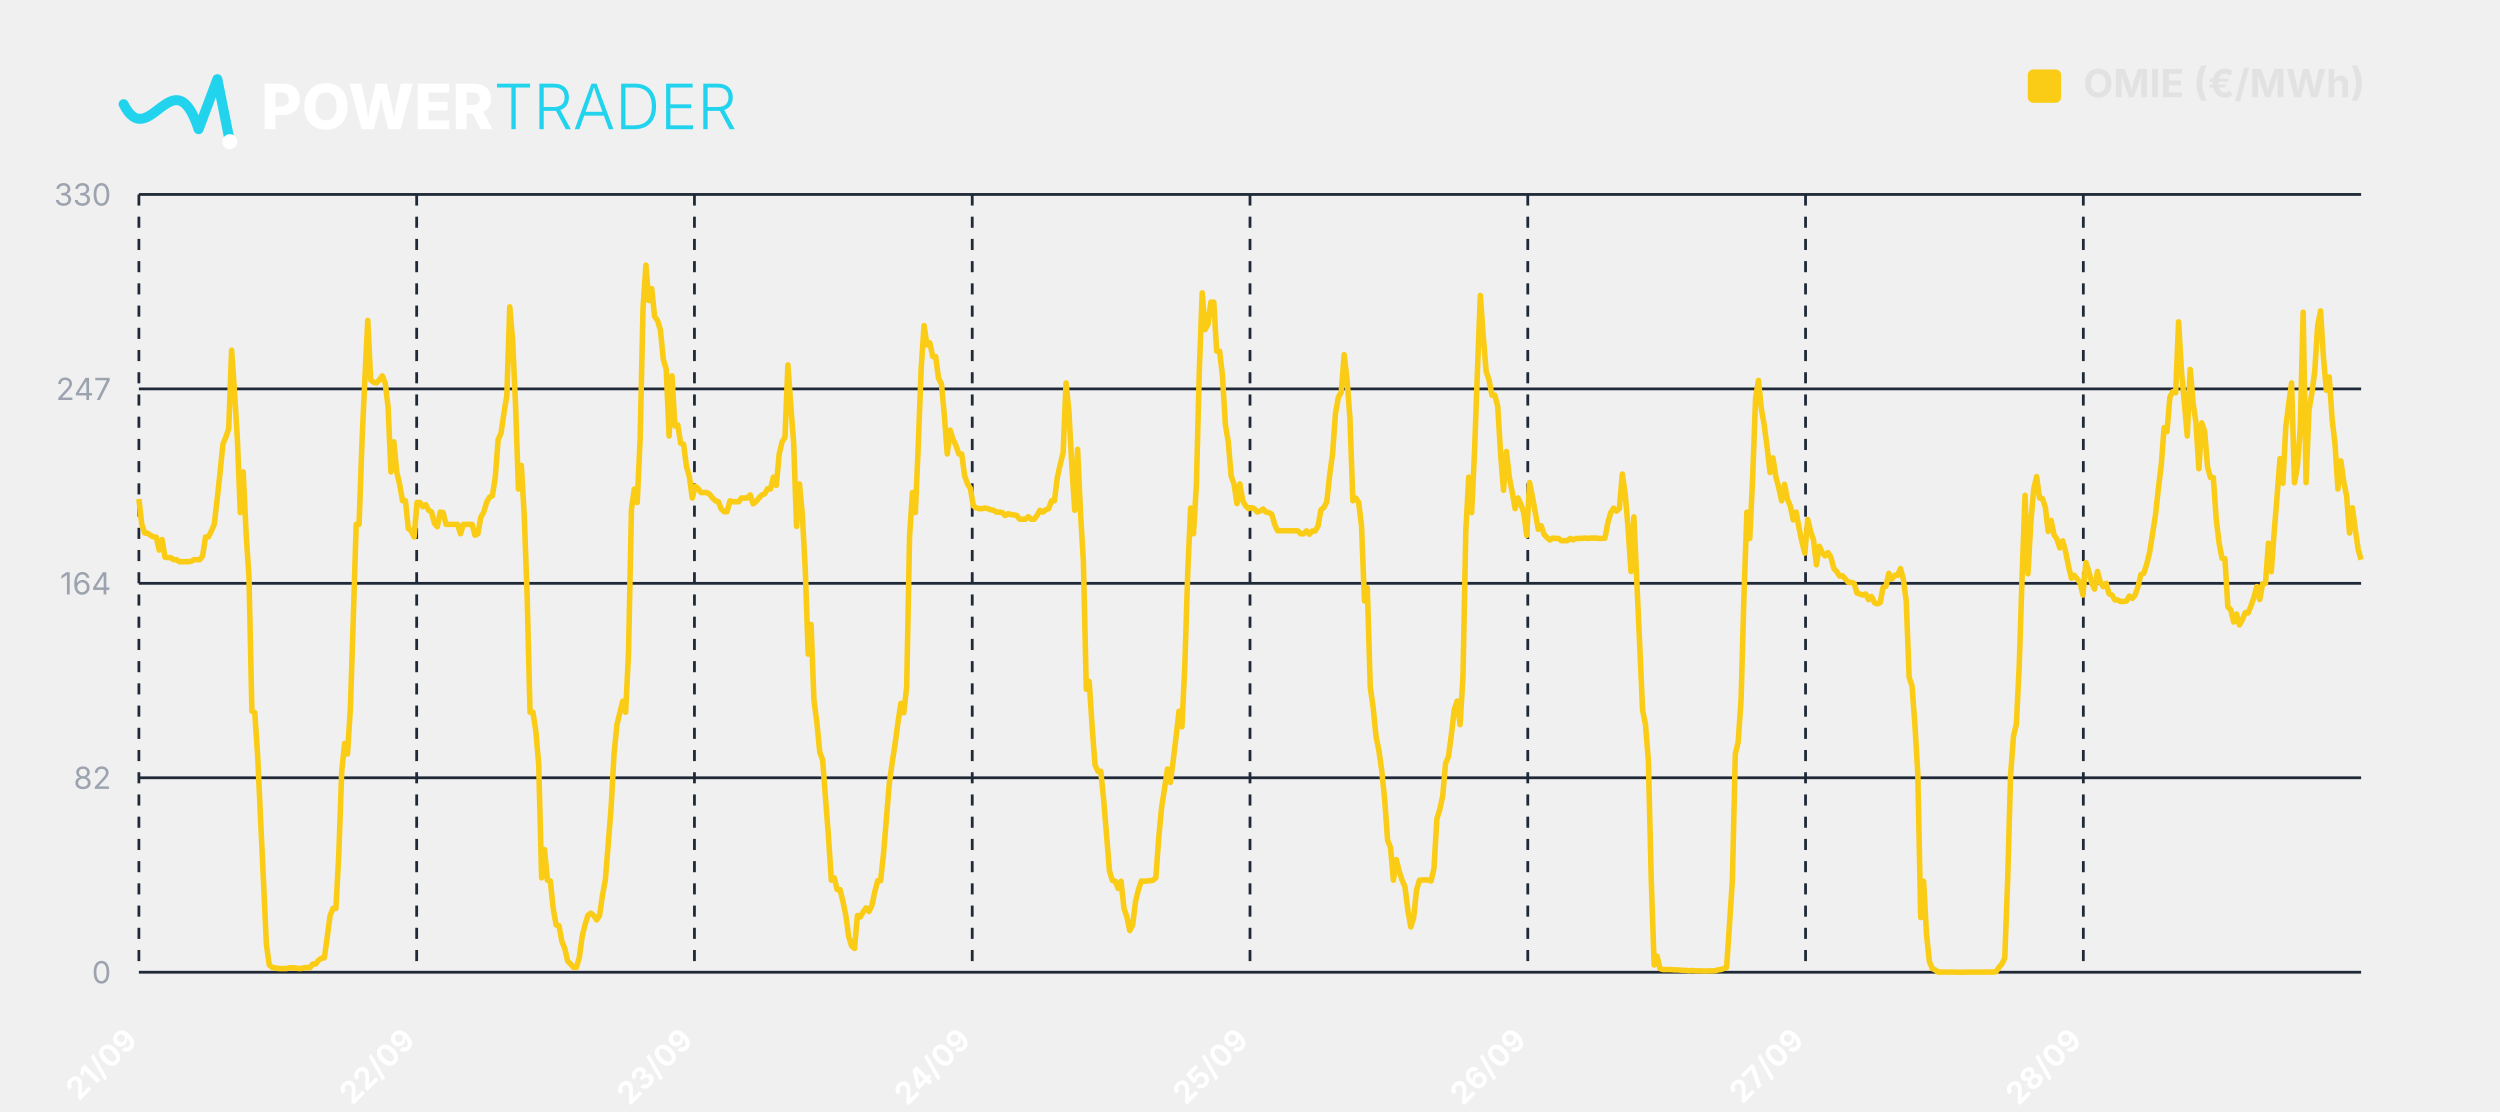
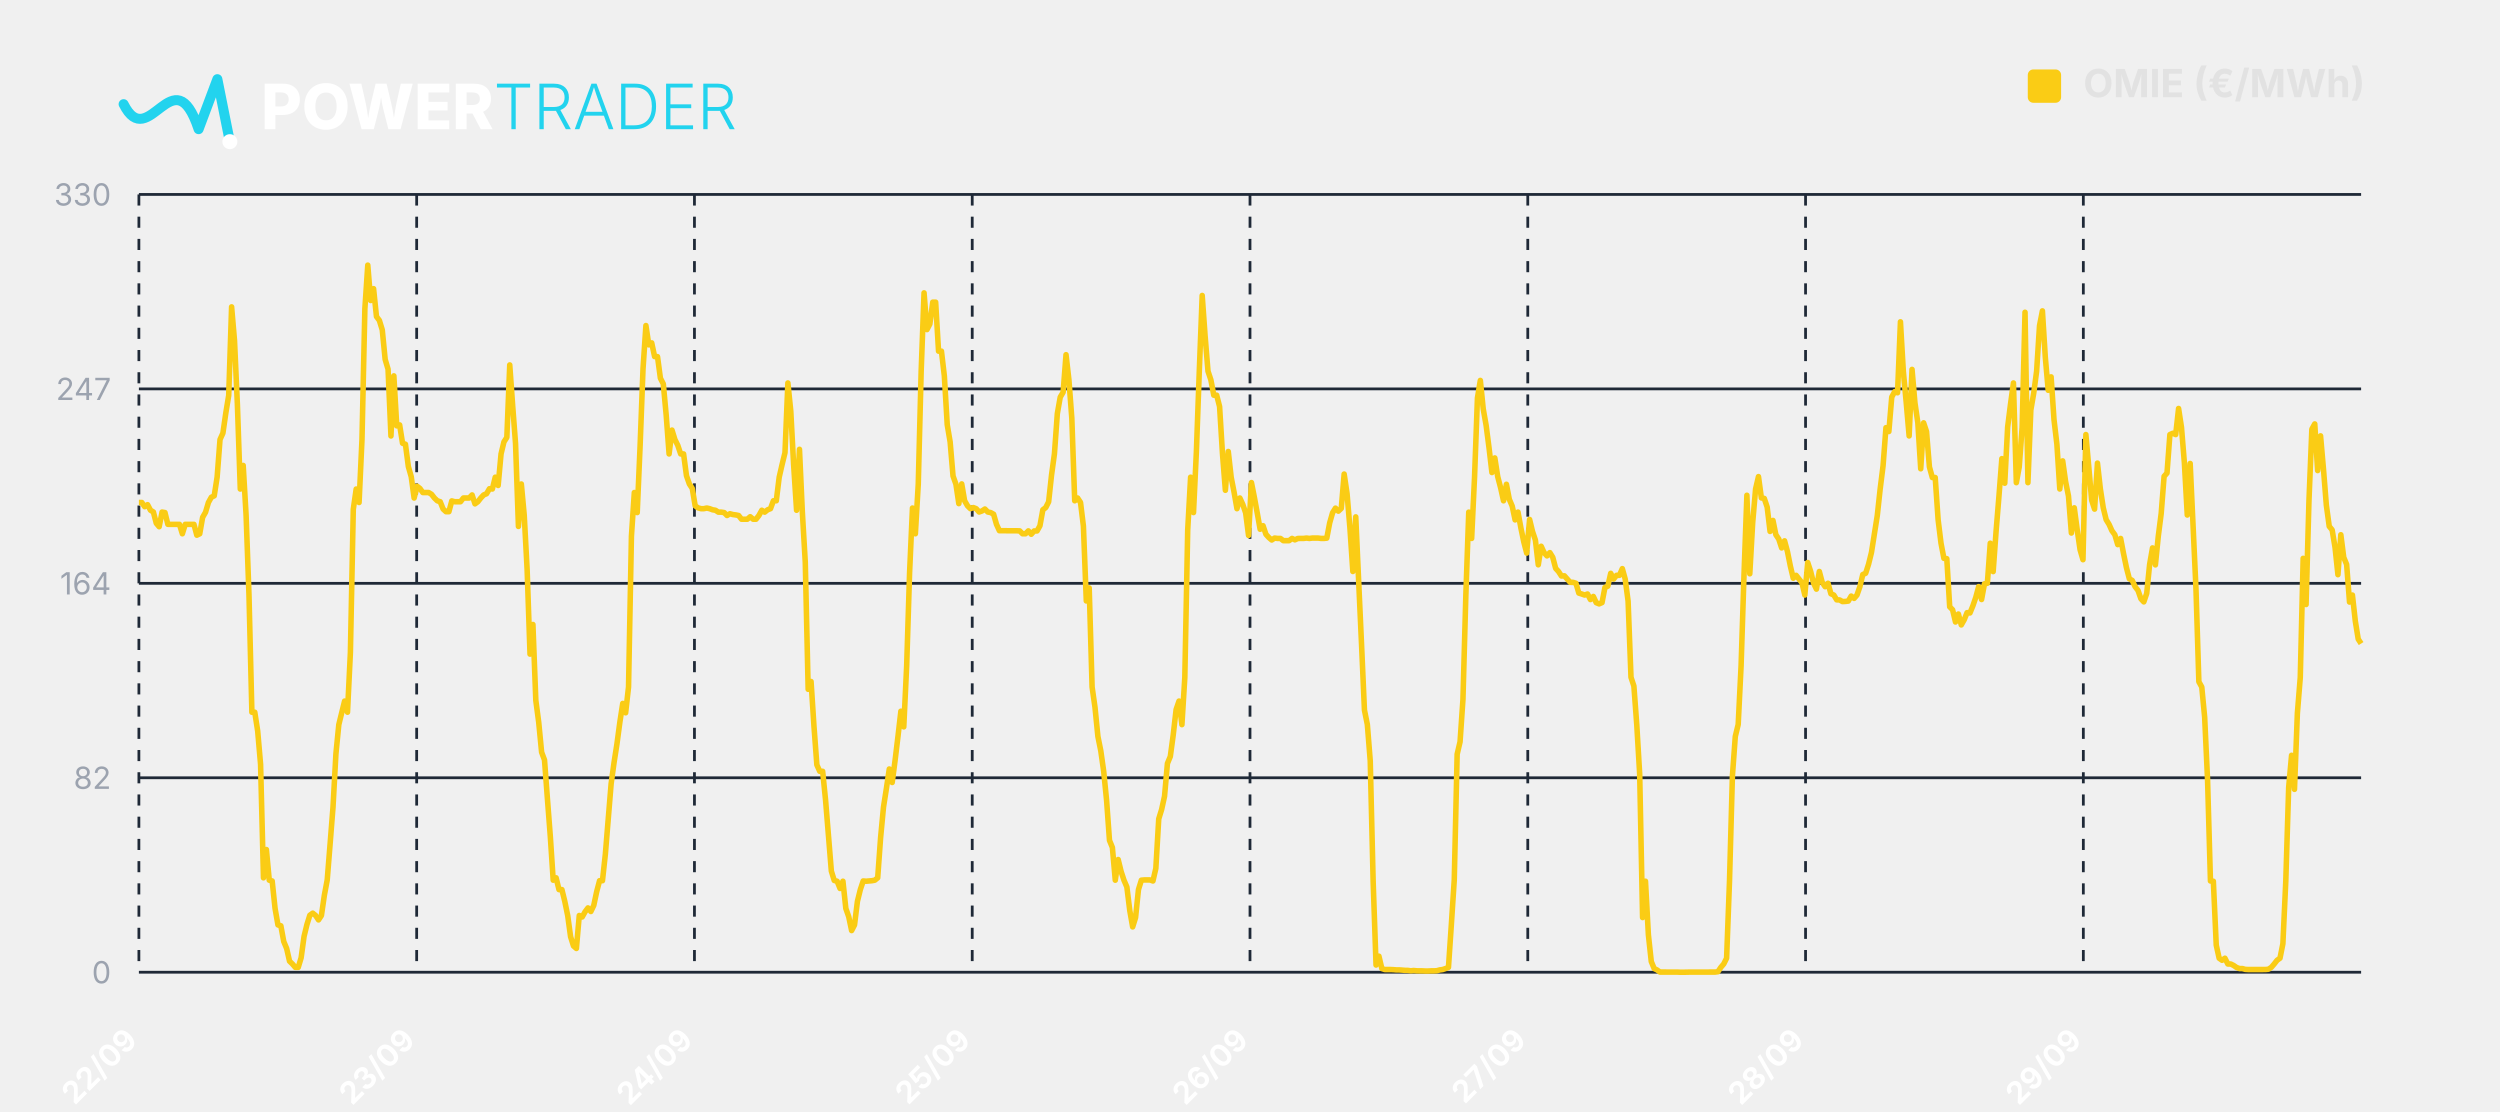
<svg xmlns="http://www.w3.org/2000/svg" viewBox="0 0 900 400" style="font-family: 'Inter', sans-serif; background: #0b0f19;">
  <g transform="translate(40, 15) scale(0.45)">
    <path d="M10 50 C30 90 50 10 70 70 L85 30 L95 80" stroke="#22d3ee" stroke-width="8" stroke-linecap="round" stroke-linejoin="round" fill="none" />
    <circle cx="95" cy="80" r="6" fill="#ffffff" />
    <text x="120" y="70" font-family="'Inter', sans-serif" font-weight="800" font-size="50" fill="#ffffff">POWER<tspan fill="#22d3ee" font-weight="300">TRADER</tspan>
    </text>
  </g>
  <rect x="730" y="25" width="12" height="12" fill="#facc15" rx="2" />
  <text x="750" y="35" font-size="14" font-weight="bold" fill="#e2e2e2">OMIE (€/MWh)</text>
  <line x1="50" y1="350.0" x2="850" y2="350.0" stroke="#1f2937" stroke-width="1" />
  <text x="40" y="354.0" text-anchor="end" font-size="11" fill="#9ca3af">0</text>
  <line x1="50" y1="280.0" x2="850" y2="280.0" stroke="#1f2937" stroke-width="1" />
  <text x="40" y="284.0" text-anchor="end" font-size="11" fill="#9ca3af">82</text>
  <line x1="50" y1="210.0" x2="850" y2="210.0" stroke="#1f2937" stroke-width="1" />
  <text x="40" y="214.0" text-anchor="end" font-size="11" fill="#9ca3af">164</text>
  <line x1="50" y1="140.0" x2="850" y2="140.0" stroke="#1f2937" stroke-width="1" />
  <text x="40" y="144.0" text-anchor="end" font-size="11" fill="#9ca3af">247</text>
  <line x1="50" y1="70.0" x2="850" y2="70.0" stroke="#1f2937" stroke-width="1" />
  <text x="40" y="74.0" text-anchor="end" font-size="11" fill="#9ca3af">330</text>
  <line x1="50.0" y1="70" x2="50.0" y2="350" stroke="#1f2937" stroke-width="1" stroke-dasharray="4,4" />
-   <text x="50.0" y="375" text-anchor="end" transform="rotate(-45, 50.0, 375)" font-size="11" font-weight="bold" fill="#ffffff">21/09</text>
+   <text x="50.0" y="375" text-anchor="end" transform="rotate(-45, 50.0, 375)" font-size="11" font-weight="bold" fill="#ffffff">22/09</text>
  <line x1="150.0" y1="70" x2="150.0" y2="350" stroke="#1f2937" stroke-width="1" stroke-dasharray="4,4" />
-   <text x="150.0" y="375" text-anchor="end" transform="rotate(-45, 150.0, 375)" font-size="11" font-weight="bold" fill="#ffffff">22/09</text>
+   <text x="150.0" y="375" text-anchor="end" transform="rotate(-45, 150.0, 375)" font-size="11" font-weight="bold" fill="#ffffff">23/09</text>
  <line x1="250.0" y1="70" x2="250.0" y2="350" stroke="#1f2937" stroke-width="1" stroke-dasharray="4,4" />
-   <text x="250.0" y="375" text-anchor="end" transform="rotate(-45, 250.0, 375)" font-size="11" font-weight="bold" fill="#ffffff">23/09</text>
+   <text x="250.0" y="375" text-anchor="end" transform="rotate(-45, 250.0, 375)" font-size="11" font-weight="bold" fill="#ffffff">24/09</text>
  <line x1="350.0" y1="70" x2="350.0" y2="350" stroke="#1f2937" stroke-width="1" stroke-dasharray="4,4" />
-   <text x="350.0" y="375" text-anchor="end" transform="rotate(-45, 350.0, 375)" font-size="11" font-weight="bold" fill="#ffffff">24/09</text>
+   <text x="350.0" y="375" text-anchor="end" transform="rotate(-45, 350.0, 375)" font-size="11" font-weight="bold" fill="#ffffff">25/09</text>
  <line x1="450.0" y1="70" x2="450.0" y2="350" stroke="#1f2937" stroke-width="1" stroke-dasharray="4,4" />
-   <text x="450.0" y="375" text-anchor="end" transform="rotate(-45, 450.0, 375)" font-size="11" font-weight="bold" fill="#ffffff">25/09</text>
+   <text x="450.0" y="375" text-anchor="end" transform="rotate(-45, 450.0, 375)" font-size="11" font-weight="bold" fill="#ffffff">26/09</text>
  <line x1="550.0" y1="70" x2="550.0" y2="350" stroke="#1f2937" stroke-width="1" stroke-dasharray="4,4" />
-   <text x="550.0" y="375" text-anchor="end" transform="rotate(-45, 550.0, 375)" font-size="11" font-weight="bold" fill="#ffffff">26/09</text>
+   <text x="550.0" y="375" text-anchor="end" transform="rotate(-45, 550.0, 375)" font-size="11" font-weight="bold" fill="#ffffff">27/09</text>
  <line x1="650.0" y1="70" x2="650.0" y2="350" stroke="#1f2937" stroke-width="1" stroke-dasharray="4,4" />
-   <text x="650.0" y="375" text-anchor="end" transform="rotate(-45, 650.0, 375)" font-size="11" font-weight="bold" fill="#ffffff">27/09</text>
+   <text x="650.0" y="375" text-anchor="end" transform="rotate(-45, 650.0, 375)" font-size="11" font-weight="bold" fill="#ffffff">28/09</text>
  <line x1="750.0" y1="70" x2="750.0" y2="350" stroke="#1f2937" stroke-width="1" stroke-dasharray="4,4" />
-   <text x="750.0" y="375" text-anchor="end" transform="rotate(-45, 750.0, 375)" font-size="11" font-weight="bold" fill="#ffffff">28/09</text>
-   <polyline points="50.0,179.637 51.043,188.765 52.086,191.896 53.129,191.946 54.172,192.693 55.215,193.287 56.258,193.372 57.301,198.029 58.344,194.228 59.387,200.582 60.43,200.727 61.473,200.727 62.516,201.49 63.559,201.49 64.602,202.203 65.645,202.203 66.688,202.203 67.731,202.203 68.774,202.092 69.817,201.49 70.86,201.49 71.904,201.49 72.947,200.133 73.99,193.287 75.033,193.287 76.076,191.2 77.119,188.765 78.162,179.858 79.205,170.357 80.248,159.922 81.291,157.377 82.334,154.349 83.377,126.074 84.42,141.064 85.463,158.226 86.506,184.524 87.549,169.89 88.592,191.946 89.635,207.836 90.678,255.978 91.721,256.546 92.764,272.24 93.807,294.806 94.85,317.091 95.893,339.894 96.936,347.41 97.979,348.25 99.022,348.411 100.065,348.657 101.108,348.674 102.151,348.683 103.194,348.674 104.237,348.403 105.28,348.403 106.323,348.462 107.366,348.657 108.409,348.657 109.452,348.403 110.495,348.292 111.538,348.377 112.581,347.037 113.625,347.037 114.668,345.705 115.711,344.958 116.754,344.797 117.797,337.391 118.84,329.578 119.883,327.042 120.926,327.042 121.969,307.53 123.012,277.839 124.055,267.659 125.098,271.434 126.141,254.934 127.184,222.698 128.227,188.757 129.27,188.765 130.313,159.142 131.356,136.254 132.399,115.351 133.442,136.763 134.485,137.628 135.528,137.866 136.571,136.763 137.614,135.312 138.657,137.866 139.7,146.341 140.743,169.89 141.786,159.074 142.829,169.89 143.872,174.403 144.915,180.282 145.958,180.282 147.001,190.301 148.044,191.098 149.087,193.287 150.13,180.893 151.173,180.893 152.216,182.403 153.259,181.69 154.302,183.675 155.346,184.312 156.389,188.375 157.432,189.614 158.475,184.345 159.518,184.524 160.561,188.757 161.604,188.765 162.647,188.765 163.69,188.765 164.733,188.765 165.776,192.158 166.819,188.765 167.862,188.765 168.905,188.765 169.948,188.765 170.991,192.667 172.034,192.158 173.077,186.229 174.12,184.413 175.163,180.893 176.206,179.009 177.249,178.5 178.292,171.799 179.335,158.226 180.378,155.918 181.421,148.699 182.464,142.353 183.507,110.473 184.55,122.545 185.593,145.704 186.636,176.057 187.679,167.557 188.722,185.448 189.765,214.215 190.808,256.402 191.851,256.394 192.894,263.163 193.937,275.167 194.98,316.014 196.023,305.834 197.066,316.87 198.11,317.15 199.153,327.042 200.196,332.972 201.239,333.285 202.282,338.952 203.325,341.455 204.368,346.036 205.411,347.037 206.454,348.258 207.497,348.25 208.54,344.797 209.583,337.137 210.626,332.836 211.669,329.493 212.712,328.738 213.755,329.578 214.798,331.165 215.841,329.578 216.884,322.376 217.927,316.786 218.97,303.789 220.013,290.564 221.056,271.434 222.099,260.873 223.142,256.606 224.185,252.389 225.228,256.394 226.271,234.939 227.314,183.353 228.357,176.057 229.4,180.893 230.443,158.226 231.486,111.084 232.529,95.45 233.572,108.175 234.615,103.924 235.658,113.96 236.701,115.351 237.744,118.77 238.787,129.383 239.831,132.92 240.874,156.953 241.917,135.312 242.96,153.305 244.003,152.974 245.046,159.574 246.089,159.922 247.132,167.947 248.175,171.621 249.218,179.281 250.261,175.039 251.304,175.837 252.347,177.313 253.39,177.313 254.433,177.313 255.476,177.941 256.519,179.281 257.562,180.282 258.605,180.621 259.648,183.251 260.691,184.21 261.734,184.21 262.777,180.324 263.82,180.621 264.863,180.621 265.906,180.621 266.949,179.281 267.992,179.281 269.035,179.281 270.078,178.178 271.121,181.385 272.164,180.621 273.207,179.281 274.25,178.178 275.293,177.737 276.336,175.939 277.379,176.04 278.422,171.79 279.465,174.768 280.508,163.417 281.551,159.074 282.595,157.462 283.638,131.376 284.681,145.925 285.724,159.659 286.767,189.512 287.81,174.242 288.853,185.474 289.896,205.036 290.939,235.482 291.982,224.819 293.025,252.16 294.068,260.024 295.111,270.798 296.154,273.597 297.197,287.518 298.24,301.092 299.283,316.87 300.326,316.014 301.369,320.255 302.412,320.255 303.455,324.497 304.498,329.578 305.541,337.222 306.584,340.53 307.627,341.446 308.67,329.578 309.713,330.113 310.756,328.246 311.799,326.847 312.842,328.136 313.885,325.956 314.928,321.036 315.971,317.057 317.014,317.057 318.057,307.53 319.1,294.806 320.143,282.081 321.186,274.531 322.229,267.829 323.272,260.024 324.316,253.238 325.359,256.606 326.402,247.316 327.445,193.007 328.488,177.313 329.531,184.524 330.574,160.321 331.617,132.767 332.66,117.201 333.703,124.148 334.746,123.436 335.789,128.365 336.832,128.39 337.875,136.152 338.918,138.197 339.961,149.471 341.004,163.417 342.047,154.832 343.09,158.226 344.133,160.321 345.176,163.417 346.219,163.417 347.262,171.264 348.305,174.242 349.348,175.837 350.391,182.097 351.434,182.827 352.477,183.124 353.52,183.124 354.563,182.895 355.606,183.124 356.649,183.523 357.692,183.692 358.735,184.371 359.778,184.371 360.821,184.524 361.864,185.576 362.907,184.948 363.95,185.236 364.993,185.372 366.037,185.576 367.08,186.916 368.123,186.916 369.166,186.916 370.209,186.025 371.252,186.916 372.295,186.916 373.338,185.576 374.381,183.692 375.424,184.371 376.467,183.531 377.51,183.124 378.553,180.282 379.596,180.282 380.639,171.799 381.682,167.243 382.725,162.959 383.768,137.866 384.811,148.02 385.854,167.583 386.897,183.692 387.94,161.755 388.983,184.532 390.026,202.338 391.069,248.148 392.112,245.348 393.155,261.382 394.198,275.354 395.241,277.669 396.284,277.669 397.327,287.977 398.37,300.752 399.413,313.587 400.456,316.964 401.499,317.244 402.542,319.848 403.585,317.244 404.628,327.042 405.671,330.011 406.714,334.999 407.757,332.98 408.801,324.497 409.844,320.264 410.887,317.15 411.93,317.244 412.973,317.15 414.016,317.057 415.059,316.87 416.102,316.014 417.145,301.592 418.188,290.564 419.231,283.888 420.274,276.838 421.317,281.69 422.36,273.742 423.403,265.106 424.446,256.037 425.489,261.67 426.532,239.665 427.575,206.3 428.618,182.895 429.661,192.158 430.704,174.293 431.747,133.701 432.79,105.434 433.833,118.651 434.876,116.658 435.919,108.785 436.962,108.785 438.005,126.413 439.048,126.413 440.091,135.312 441.134,152.898 442.177,159.074 443.22,171.366 444.263,174.293 445.306,181.3 446.349,174.208 447.392,180.282 448.435,182.097 449.478,183.124 450.522,182.725 451.565,183.124 452.608,184.32 453.651,183.947 454.694,183.251 455.737,184.32 456.78,184.532 457.823,185.117 458.866,188.765 459.909,191.047 460.952,191.047 461.995,191.047 463.038,191.081 464.081,191.081 465.124,191.081 466.167,191.081 467.21,191.115 468.253,192.158 469.296,192.158 470.339,191.115 471.382,192.328 472.425,191.141 473.468,191.141 474.511,189.274 475.554,183.523 476.597,182.725 477.64,180.655 478.683,171.001 479.726,163.375 480.769,148.877 481.812,142.981 482.855,141.208 483.898,127.694 484.941,136.763 485.984,150.591 487.027,180.282 488.07,179.281 489.113,180.876 490.156,189.384 491.199,216.336 492.243,211.67 493.286,247.316 494.329,254.654 495.372,265.106 496.415,270.298 497.458,277.669 498.501,288.112 499.544,302.542 500.587,305.087 501.63,316.87 502.673,309.431 503.716,313.681 504.759,316.87 505.802,319.305 506.845,327.771 507.888,333.684 508.931,330.333 509.974,320.255 511.017,316.87 512.06,316.777 513.103,316.777 514.146,316.777 515.189,317.15 516.232,312.612 517.275,294.806 518.318,291.412 519.361,286.653 520.404,274.836 521.447,272.325 522.49,264.563 523.533,255.426 524.576,252.389 525.619,260.873 526.662,243.906 527.705,190.759 528.748,171.79 529.791,184.524 530.834,162.476 531.877,133.539 532.92,106.368 533.963,120.899 535.007,133.624 536.05,136.763 537.093,142.269 538.136,142.269 539.179,146.349 540.222,163.316 541.265,176.498 542.308,162.535 543.351,171.799 544.394,177.169 545.437,183.124 546.48,179.281 547.523,181.554 548.566,184.642 549.609,192.752 550.652,173.733 551.695,179.001 552.738,184.685 553.781,190.53 554.824,189.257 555.867,192.362 556.91,193.507 557.953,194.398 558.996,193.702 560.039,193.838 561.082,193.838 562.125,194.636 563.168,194.636 564.211,194.636 565.254,193.838 566.297,194.339 567.34,193.855 568.383,193.838 569.426,193.838 570.469,193.702 571.512,193.838 572.555,193.702 573.598,193.702 574.641,193.702 575.684,193.838 576.728,193.838 577.771,193.728 578.814,188.248 579.857,184.591 580.9,182.929 581.943,184.015 582.986,183.031 584.029,170.662 585.072,177.737 586.115,190.216 587.158,205.732 588.201,186.076 589.244,209.142 590.287,232.004 591.33,255.613 592.373,260.813 593.416,273.911 594.459,317.15 595.502,347.41 596.545,344.229 597.588,348.674 598.631,349.03 599.674,349.03 600.717,349.03 601.76,349.073 602.803,349.166 603.846,349.166 604.889,349.234 605.932,349.327 606.975,349.344 608.018,349.488 609.061,349.387 610.104,349.488 611.147,349.514 612.19,349.514 613.233,349.565 614.276,349.565 615.319,349.514 616.362,349.514 617.405,349.455 618.449,349.166 619.492,349.03 620.535,348.674 621.578,348.25 622.621,332.777 623.664,316.777 624.707,271.494 625.75,267.065 626.793,251.796 627.836,214.206 628.879,184.371 629.922,193.838 630.965,171.799 632.008,143.287 633.051,136.95 634.094,147.223 635.137,153.136 636.18,161.212 637.223,170.111 638.266,164.859 639.309,171.595 640.352,175.591 641.395,180.282 642.438,174.344 643.481,179.756 644.524,182.208 645.567,187.162 646.61,184.354 647.653,190.08 648.696,195.085 649.739,199.115 650.782,187.009 651.825,191.31 652.868,194.415 653.911,203.331 654.954,196.655 655.997,198.945 657.04,200.116 658.083,198.945 659.126,200.642 660.169,204.62 661.213,205.757 662.256,207.36 663.299,207.293 664.342,208.463 665.385,209.634 666.428,209.642 667.471,209.973 668.514,213.511 669.557,213.842 670.6,214.215 671.643,213.842 672.686,215.844 673.729,214.724 674.772,216.963 675.815,217.396 676.858,216.938 677.901,211.509 678.944,211.017 679.987,206.402 681.03,208.463 682.073,207.123 683.116,207.123 684.159,204.714 685.202,208.463 686.245,216.421 687.288,243.821 688.331,246.977 689.374,261.034 690.417,278.755 691.46,330.316 692.503,317.244 693.546,336.501 694.589,346.155 695.632,348.674 696.675,349.192 697.718,349.947 698.761,349.947 699.804,349.947 700.847,349.955 701.89,349.955 702.934,349.955 703.977,349.955 705.02,350.006 706.063,350.006 707.106,349.989 708.149,349.964 709.192,349.955 710.235,349.955 711.278,349.955 712.321,349.955 713.364,349.955 714.407,349.955 715.45,349.947 716.493,349.947 717.536,349.947 718.579,349.819 719.622,348.258 720.665,347.037 721.708,344.958 722.751,317.15 723.794,279.392 724.837,265.114 725.88,260.813 726.923,239.665 727.966,207.123 729.009,178.297 730.052,206.563 731.095,188.18 732.138,176.04 733.181,171.578 734.224,179.256 735.267,179.434 736.31,182.547 737.353,191.31 738.396,187.357 739.439,192.498 740.482,194.059 741.525,197.248 742.568,194.703 743.611,198.563 744.654,203.764 745.698,208.158 746.741,207.123 747.784,208.463 748.827,209.804 749.87,214.215 750.913,202.508 751.956,205.681 752.999,209.871 754.042,212.086 755.085,205.732 756.128,209.642 757.171,211.212 758.214,209.973 759.257,213.757 760.3,214.215 761.343,215.945 762.386,215.971 763.429,216.573 764.472,216.514 765.515,216.387 766.558,214.588 767.601,215.42 768.644,214.215 769.687,211.212 770.73,206.843 771.773,206.359 772.816,203.102 773.859,198.877 774.902,192.243 775.945,185.643 776.988,176.049 778.031,167.693 779.074,153.967 780.117,155.35 781.16,142.939 782.203,141.005 783.246,141.395 784.289,115.852 785.332,133.709 786.375,144.966 787.419,156.936 788.462,132.988 789.505,144.992 790.548,152.152 791.591,168.762 792.634,152.219 793.677,155.35 794.72,168.083 795.763,171.909 796.806,171.909 797.849,187.069 798.892,195.552 799.935,200.998 800.978,201.125 802.021,218.457 803.064,219.517 804.107,223.92 805.15,221.052 806.193,224.972 807.236,223.122 808.279,220.552 809.322,220.662 810.365,218.1 811.408,215.063 812.451,211.178 813.494,215.827 814.537,210.177 815.58,209.973 816.623,195.552 817.666,205.774 818.709,191.42 819.752,178.645 820.795,165.114 821.838,173.962 822.881,153.763 823.924,145.441 824.967,137.866 826.01,173.758 827.053,168.083 828.096,153.857 829.14,112.416 830.183,173.758 831.226,147.639 832.269,141.539 833.312,133.658 834.355,117.269 835.398,111.916 836.441,128.611 837.484,140.496 838.527,135.677 839.57,151.066 840.613,159.939 841.656,176.04 842.699,165.92 843.742,173.36 844.785,178.594 845.828,191.887 846.871,182.818 847.914,190.648 848.957,197.893 850.0,201.49" fill="none" stroke="#facc15" stroke-width="2" stroke-linejoin="round" />
+   <text x="750.0" y="375" text-anchor="end" transform="rotate(-45, 750.0, 375)" font-size="11" font-weight="bold" fill="#ffffff">29/09</text>
+   <polyline points="50.0,180.893 51.043,180.893 52.086,182.403 53.129,181.69 54.172,183.675 55.215,184.312 56.258,188.375 57.301,189.614 58.344,184.345 59.387,184.524 60.43,188.757 61.473,188.765 62.516,188.765 63.559,188.765 64.602,188.765 65.645,192.158 66.688,188.765 67.731,188.765 68.774,188.765 69.817,188.765 70.86,192.667 71.904,192.158 72.947,186.229 73.99,184.413 75.033,180.893 76.076,179.009 77.119,178.5 78.162,171.799 79.205,158.226 80.248,155.918 81.291,148.699 82.334,142.353 83.377,110.473 84.42,122.545 85.463,145.704 86.506,176.057 87.549,167.557 88.592,185.448 89.635,214.215 90.678,256.402 91.721,256.394 92.764,263.163 93.807,275.167 94.85,316.014 95.893,305.834 96.936,316.87 97.979,317.15 99.022,327.042 100.065,332.972 101.108,333.285 102.151,338.952 103.194,341.455 104.237,346.036 105.28,347.037 106.323,348.258 107.366,348.25 108.409,344.797 109.452,337.137 110.495,332.836 111.538,329.493 112.581,328.738 113.625,329.578 114.668,331.165 115.711,329.578 116.754,322.376 117.797,316.786 118.84,303.789 119.883,290.564 120.926,271.434 121.969,260.873 123.012,256.606 124.055,252.389 125.098,256.394 126.141,234.939 127.184,183.353 128.227,176.057 129.27,180.893 130.313,158.226 131.356,111.084 132.399,95.45 133.442,108.175 134.485,103.924 135.528,113.96 136.571,115.351 137.614,118.77 138.657,129.383 139.7,132.92 140.743,156.953 141.786,135.312 142.829,153.305 143.872,152.974 144.915,159.574 145.958,159.922 147.001,167.947 148.044,171.621 149.087,179.281 150.13,175.039 151.173,175.837 152.216,177.313 153.259,177.313 154.302,177.313 155.346,177.941 156.389,179.281 157.432,180.282 158.475,180.621 159.518,183.251 160.561,184.21 161.604,184.21 162.647,180.324 163.69,180.621 164.733,180.621 165.776,180.621 166.819,179.281 167.862,179.281 168.905,179.281 169.948,178.178 170.991,181.385 172.034,180.621 173.077,179.281 174.12,178.178 175.163,177.737 176.206,175.939 177.249,176.04 178.292,171.79 179.335,174.768 180.378,163.417 181.421,159.074 182.464,157.462 183.507,131.376 184.55,145.925 185.593,159.659 186.636,189.512 187.679,174.242 188.722,185.474 189.765,205.036 190.808,235.482 191.851,224.819 192.894,252.16 193.937,260.024 194.98,270.798 196.023,273.597 197.066,287.518 198.11,301.092 199.153,316.87 200.196,316.014 201.239,320.255 202.282,320.255 203.325,324.497 204.368,329.578 205.411,337.222 206.454,340.53 207.497,341.446 208.54,329.578 209.583,330.113 210.626,328.246 211.669,326.847 212.712,328.136 213.755,325.956 214.798,321.036 215.841,317.057 216.884,317.057 217.927,307.53 218.97,294.806 220.013,282.081 221.056,274.531 222.099,267.829 223.142,260.024 224.185,253.238 225.228,256.606 226.271,247.316 227.314,193.007 228.357,177.313 229.4,184.524 230.443,160.321 231.486,132.767 232.529,117.201 233.572,124.148 234.615,123.436 235.658,128.365 236.701,128.39 237.744,136.152 238.787,138.197 239.831,149.471 240.874,163.417 241.917,154.832 242.96,158.226 244.003,160.321 245.046,163.417 246.089,163.417 247.132,171.264 248.175,174.242 249.218,175.837 250.261,182.097 251.304,182.827 252.347,183.124 253.39,183.124 254.433,182.895 255.476,183.124 256.519,183.523 257.562,183.692 258.605,184.371 259.648,184.371 260.691,184.524 261.734,185.576 262.777,184.948 263.82,185.236 264.863,185.372 265.906,185.576 266.949,186.916 267.992,186.916 269.035,186.916 270.078,186.025 271.121,186.916 272.164,186.916 273.207,185.576 274.25,183.692 275.293,184.371 276.336,183.531 277.379,183.124 278.422,180.282 279.465,180.282 280.508,171.799 281.551,167.243 282.595,162.959 283.638,137.866 284.681,148.02 285.724,167.583 286.767,183.692 287.81,161.755 288.853,184.532 289.896,202.338 290.939,248.148 291.982,245.348 293.025,261.382 294.068,275.354 295.111,277.669 296.154,277.669 297.197,287.977 298.24,300.752 299.283,313.587 300.326,316.964 301.369,317.244 302.412,319.848 303.455,317.244 304.498,327.042 305.541,330.011 306.584,334.999 307.627,332.98 308.67,324.497 309.713,320.264 310.756,317.15 311.799,317.244 312.842,317.15 313.885,317.057 314.928,316.87 315.971,316.014 317.014,301.592 318.057,290.564 319.1,283.888 320.143,276.838 321.186,281.69 322.229,273.742 323.272,265.106 324.316,256.037 325.359,261.67 326.402,239.665 327.445,206.3 328.488,182.895 329.531,192.158 330.574,174.293 331.617,133.701 332.66,105.434 333.703,118.651 334.746,116.658 335.789,108.785 336.832,108.785 337.875,126.413 338.918,126.413 339.961,135.312 341.004,152.898 342.047,159.074 343.09,171.366 344.133,174.293 345.176,181.3 346.219,174.208 347.262,180.282 348.305,182.097 349.348,183.124 350.391,182.725 351.434,183.124 352.477,184.32 353.52,183.947 354.563,183.251 355.606,184.32 356.649,184.532 357.692,185.117 358.735,188.765 359.778,191.047 360.821,191.047 361.864,191.047 362.907,191.081 363.95,191.081 364.993,191.081 366.037,191.081 367.08,191.115 368.123,192.158 369.166,192.158 370.209,191.115 371.252,192.328 372.295,191.141 373.338,191.141 374.381,189.274 375.424,183.523 376.467,182.725 377.51,180.655 378.553,171.001 379.596,163.375 380.639,148.877 381.682,142.981 382.725,141.208 383.768,127.694 384.811,136.763 385.854,150.591 386.897,180.282 387.94,179.281 388.983,180.876 390.026,189.384 391.069,216.336 392.112,211.67 393.155,247.316 394.198,254.654 395.241,265.106 396.284,270.298 397.327,277.669 398.37,288.112 399.413,302.542 400.456,305.087 401.499,316.87 402.542,309.431 403.585,313.681 404.628,316.87 405.671,319.305 406.714,327.771 407.757,333.684 408.801,330.333 409.844,320.255 410.887,316.87 411.93,316.777 412.973,316.777 414.016,316.777 415.059,317.15 416.102,312.612 417.145,294.806 418.188,291.412 419.231,286.653 420.274,274.836 421.317,272.325 422.36,264.563 423.403,255.426 424.446,252.389 425.489,260.873 426.532,243.906 427.575,190.759 428.618,171.79 429.661,184.524 430.704,162.476 431.747,133.539 432.79,106.368 433.833,120.899 434.876,133.624 435.919,136.763 436.962,142.269 438.005,142.269 439.048,146.349 440.091,163.316 441.134,176.498 442.177,162.535 443.22,171.799 444.263,177.169 445.306,183.124 446.349,179.281 447.392,181.554 448.435,184.642 449.478,192.752 450.522,173.733 451.565,179.001 452.608,184.685 453.651,190.53 454.694,189.257 455.737,192.362 456.78,193.507 457.823,194.398 458.866,193.702 459.909,193.838 460.952,193.838 461.995,194.636 463.038,194.636 464.081,194.636 465.124,193.838 466.167,194.339 467.21,193.855 468.253,193.838 469.296,193.838 470.339,193.702 471.382,193.838 472.425,193.702 473.468,193.702 474.511,193.702 475.554,193.838 476.597,193.838 477.64,193.728 478.683,188.248 479.726,184.591 480.769,182.929 481.812,184.015 482.855,183.031 483.898,170.662 484.941,177.737 485.984,190.216 487.027,205.732 488.07,186.076 489.113,209.142 490.156,232.004 491.199,255.613 492.243,260.813 493.286,273.911 494.329,317.15 495.372,347.41 496.415,344.229 497.458,348.674 498.501,349.03 499.544,349.03 500.587,349.03 501.63,349.073 502.673,349.166 503.716,349.166 504.759,349.234 505.802,349.327 506.845,349.344 507.888,349.488 508.931,349.387 509.974,349.488 511.017,349.514 512.06,349.514 513.103,349.565 514.146,349.565 515.189,349.514 516.232,349.514 517.275,349.455 518.318,349.166 519.361,349.03 520.404,348.674 521.447,348.25 522.49,332.777 523.533,316.777 524.576,271.494 525.619,267.065 526.662,251.796 527.705,214.206 528.748,184.371 529.791,193.838 530.834,171.799 531.877,143.287 532.92,136.95 533.963,147.223 535.007,153.136 536.05,161.212 537.093,170.111 538.136,164.859 539.179,171.595 540.222,175.591 541.265,180.282 542.308,174.344 543.351,179.756 544.394,182.208 545.437,187.162 546.48,184.354 547.523,190.08 548.566,195.085 549.609,199.115 550.652,187.009 551.695,191.31 552.738,194.415 553.781,203.331 554.824,196.655 555.867,198.945 556.91,200.116 557.953,198.945 558.996,200.642 560.039,204.62 561.082,205.757 562.125,207.36 563.168,207.293 564.211,208.463 565.254,209.634 566.297,209.642 567.34,209.973 568.383,213.511 569.426,213.842 570.469,214.215 571.512,213.842 572.555,215.844 573.598,214.724 574.641,216.963 575.684,217.396 576.728,216.938 577.771,211.509 578.814,211.017 579.857,206.402 580.9,208.463 581.943,207.123 582.986,207.123 584.029,204.714 585.072,208.463 586.115,216.421 587.158,243.821 588.201,246.977 589.244,261.034 590.287,278.755 591.33,330.316 592.373,317.244 593.416,336.501 594.459,346.155 595.502,348.674 596.545,349.192 597.588,349.947 598.631,349.947 599.674,349.947 600.717,349.955 601.76,349.955 602.803,349.955 603.846,349.955 604.889,350.006 605.932,350.006 606.975,349.989 608.018,349.964 609.061,349.955 610.104,349.955 611.147,349.955 612.19,349.955 613.233,349.955 614.276,349.955 615.319,349.947 616.362,349.947 617.405,349.947 618.449,349.819 619.492,348.258 620.535,347.037 621.578,344.958 622.621,317.15 623.664,279.392 624.707,265.114 625.75,260.813 626.793,239.665 627.836,207.123 628.879,178.297 629.922,206.563 630.965,188.18 632.008,176.04 633.051,171.578 634.094,179.256 635.137,179.434 636.18,182.547 637.223,191.31 638.266,187.357 639.309,192.498 640.352,194.059 641.395,197.248 642.438,194.703 643.481,198.563 644.524,203.764 645.567,208.158 646.61,207.123 647.653,208.463 648.696,209.804 649.739,214.215 650.782,202.508 651.825,205.681 652.868,209.871 653.911,212.086 654.954,205.732 655.997,209.642 657.04,211.212 658.083,209.973 659.126,213.757 660.169,214.215 661.213,215.945 662.256,215.971 663.299,216.573 664.342,216.514 665.385,216.387 666.428,214.588 667.471,215.42 668.514,214.215 669.557,211.212 670.6,206.843 671.643,206.359 672.686,203.102 673.729,198.877 674.772,192.243 675.815,185.643 676.858,176.049 677.901,167.693 678.944,153.967 679.987,155.35 681.03,142.939 682.073,141.005 683.116,141.395 684.159,115.852 685.202,133.709 686.245,144.966 687.288,156.936 688.331,132.988 689.374,144.992 690.417,152.152 691.46,168.762 692.503,152.219 693.546,155.35 694.589,168.083 695.632,171.909 696.675,171.909 697.718,187.069 698.761,195.552 699.804,200.998 700.847,201.125 701.89,218.457 702.934,219.517 703.977,223.92 705.02,221.052 706.063,224.972 707.106,223.122 708.149,220.552 709.192,220.662 710.235,218.1 711.278,215.063 712.321,211.178 713.364,215.827 714.407,210.177 715.45,209.973 716.493,195.552 717.536,205.774 718.579,191.42 719.622,178.645 720.665,165.114 721.708,173.962 722.751,153.763 723.794,145.441 724.837,137.866 725.88,173.758 726.923,168.083 727.966,153.857 729.009,112.416 730.052,173.758 731.095,147.639 732.138,141.539 733.181,133.658 734.224,117.269 735.267,111.916 736.31,128.611 737.353,140.496 738.396,135.677 739.439,151.066 740.482,159.939 741.525,176.04 742.568,165.92 743.611,173.36 744.654,178.594 745.698,191.887 746.741,182.818 747.784,190.648 748.827,197.893 749.87,201.49 750.913,156.444 751.956,168.083 752.999,180.07 754.042,183.285 755.085,166.717 756.128,176.015 757.171,182.81 758.214,187.069 759.257,188.765 760.3,191.081 761.343,192.506 762.386,196.061 763.429,193.847 764.472,199.301 765.515,204.332 766.558,208.361 767.601,208.955 768.644,211.22 769.687,212.561 770.73,215.564 771.773,216.675 772.816,213.621 773.859,203.238 774.902,197.248 775.945,203.356 776.988,193.007 778.031,184.846 779.074,171.485 780.117,170.314 781.16,156.444 782.203,155.986 783.246,156.444 784.289,147.053 785.332,153.857 786.375,166.607 787.419,185.406 788.462,166.853 789.505,189.249 790.548,211.907 791.591,245.433 792.634,247.316 793.677,258.209 794.72,280.757 795.763,317.15 796.806,317.244 797.849,340.233 798.892,344.958 799.935,345.696 800.978,344.958 802.021,347.037 803.064,347.037 804.107,347.563 805.15,348.284 806.193,348.674 807.236,348.683 808.279,348.971 809.322,349.03 810.365,349.03 811.408,349.03 812.451,349.03 813.494,349.03 814.537,349.03 815.58,349.022 816.623,348.929 817.666,348.25 818.709,347.037 819.752,345.696 820.795,344.958 821.838,339.741 822.881,317.244 823.924,283.438 824.967,271.901 826.01,284.159 827.053,256.792 828.096,243.906 829.14,201.007 830.183,217.617 831.226,180.282 832.269,154.493 833.312,152.618 834.355,169.406 835.398,156.911 836.441,168.762 837.484,181.86 838.527,189.495 839.57,190.759 840.613,197.062 841.656,206.885 842.699,192.506 843.742,200.642 844.785,203.187 845.828,216.743 846.871,214.223 847.914,223.623 848.957,230.07 850.0,231.69" fill="none" stroke="#facc15" stroke-width="2" stroke-linejoin="round" />
</svg>
